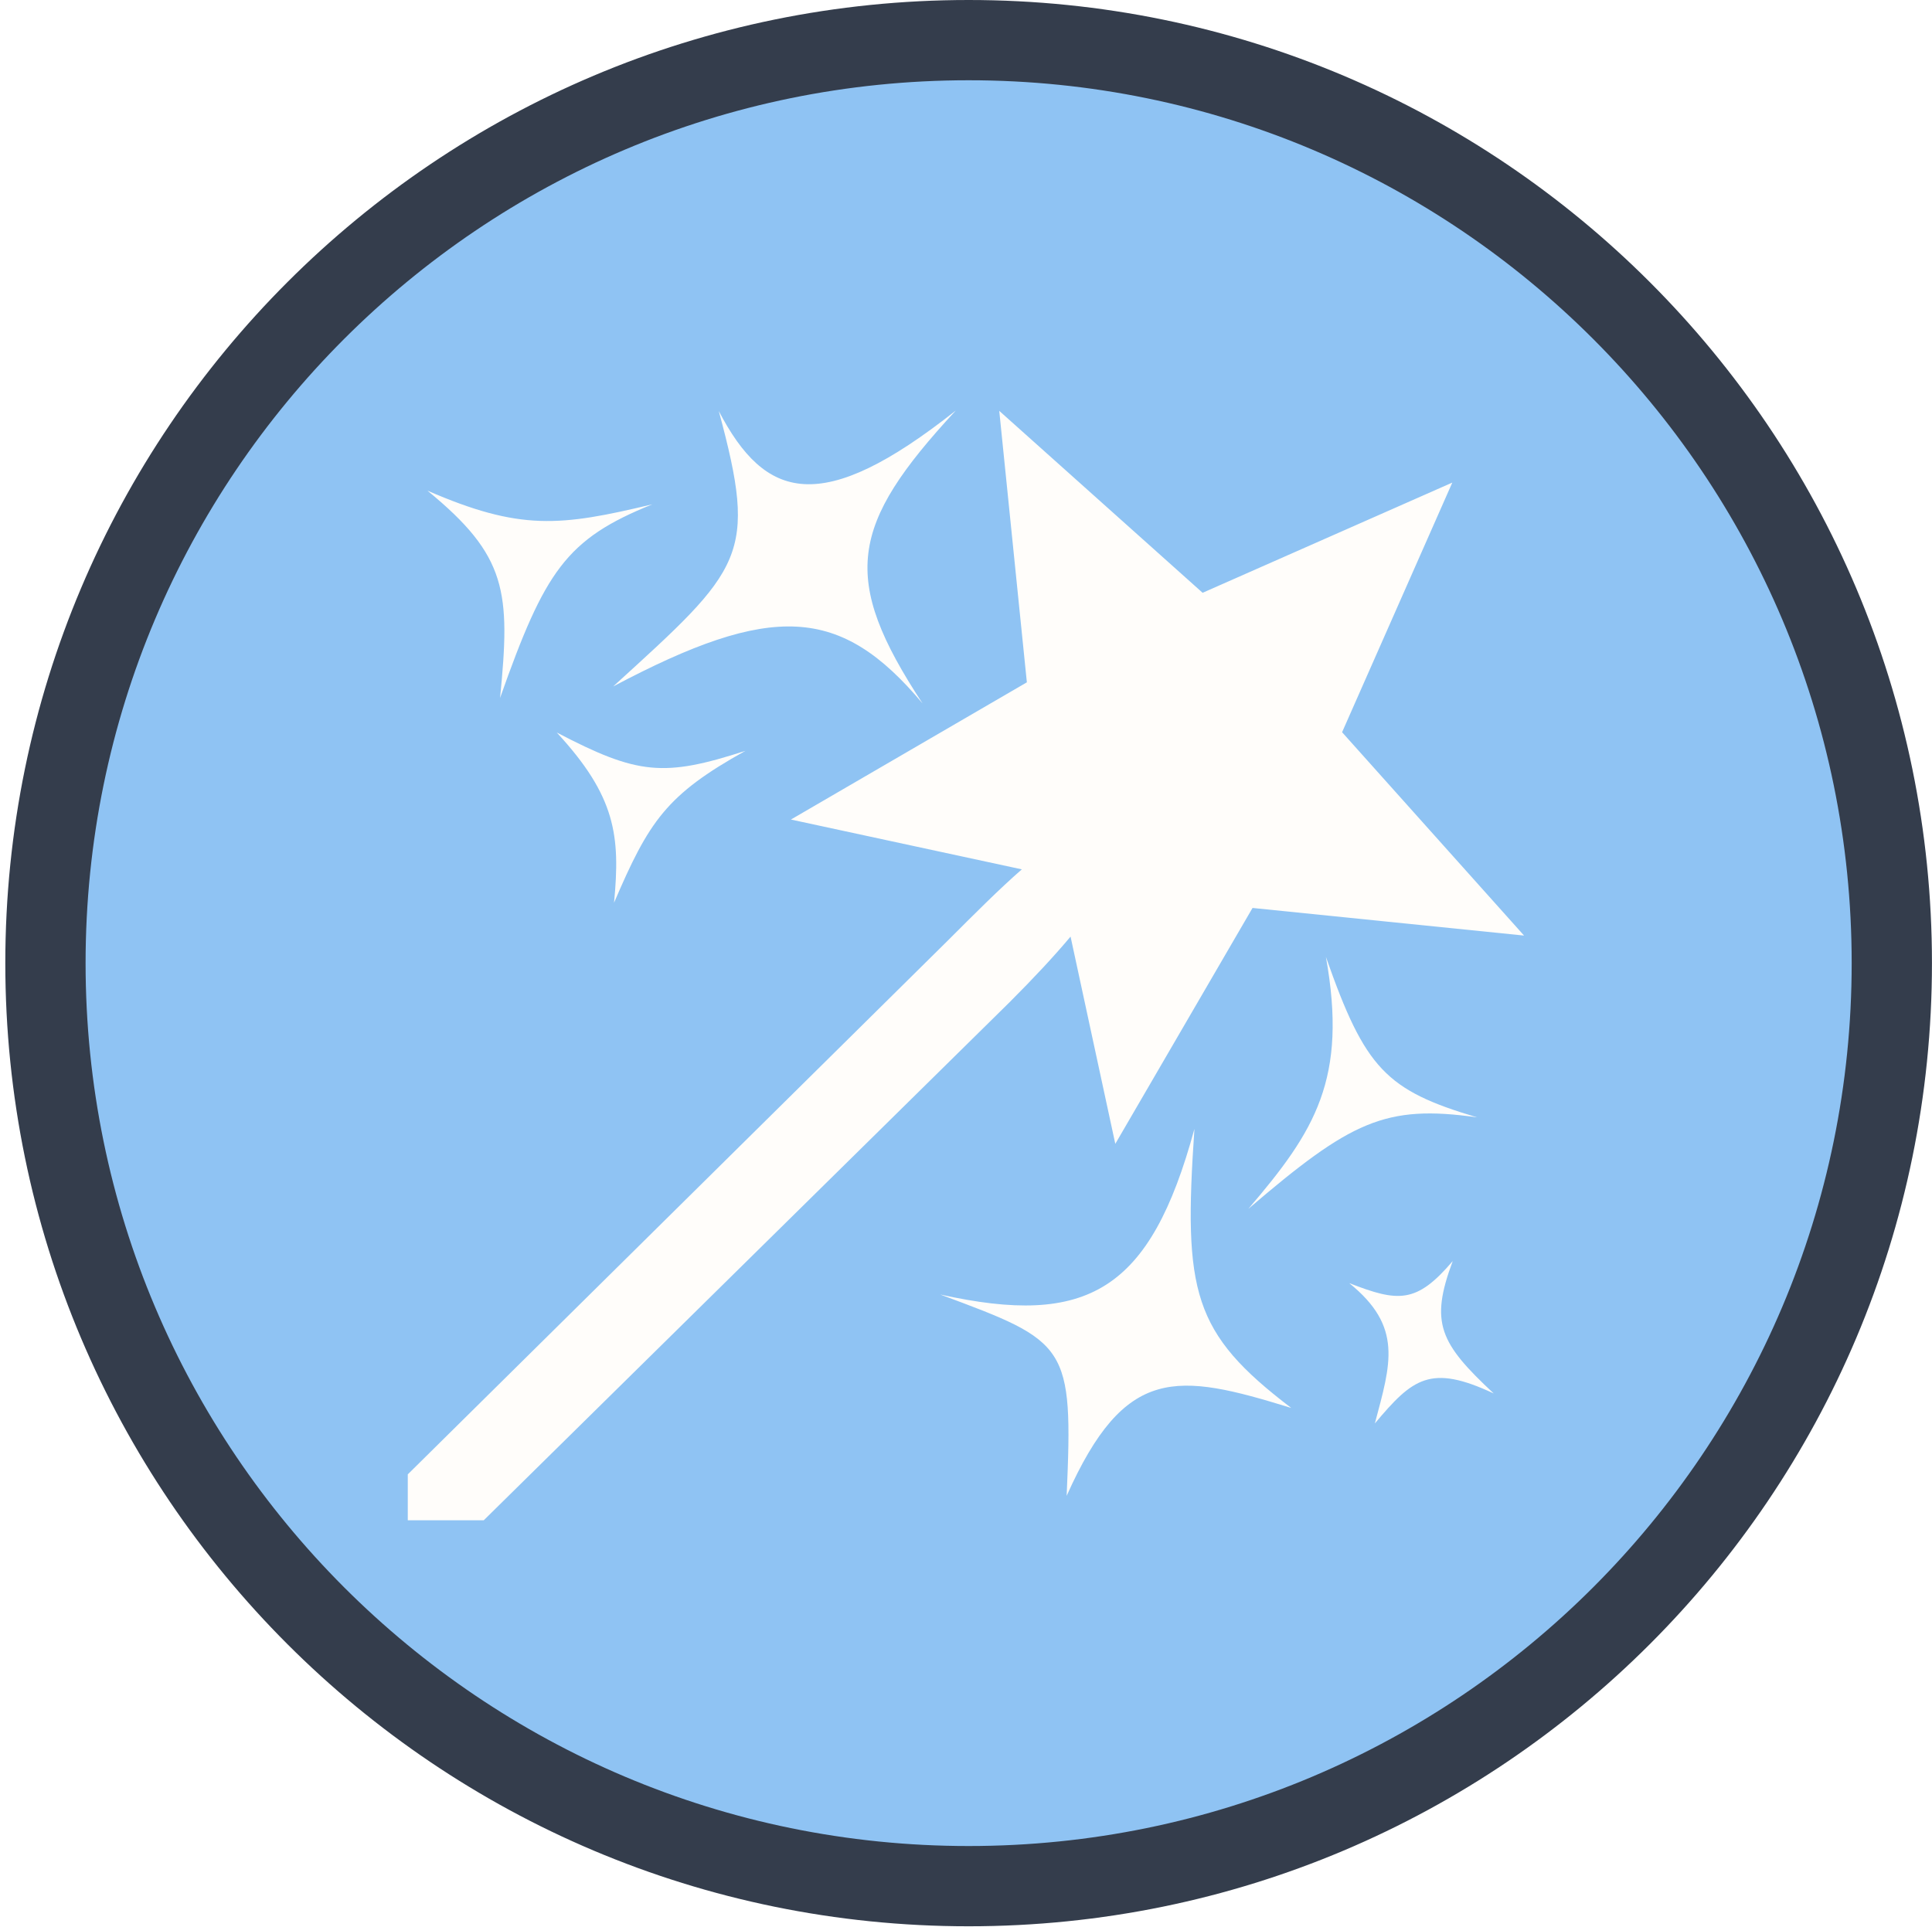
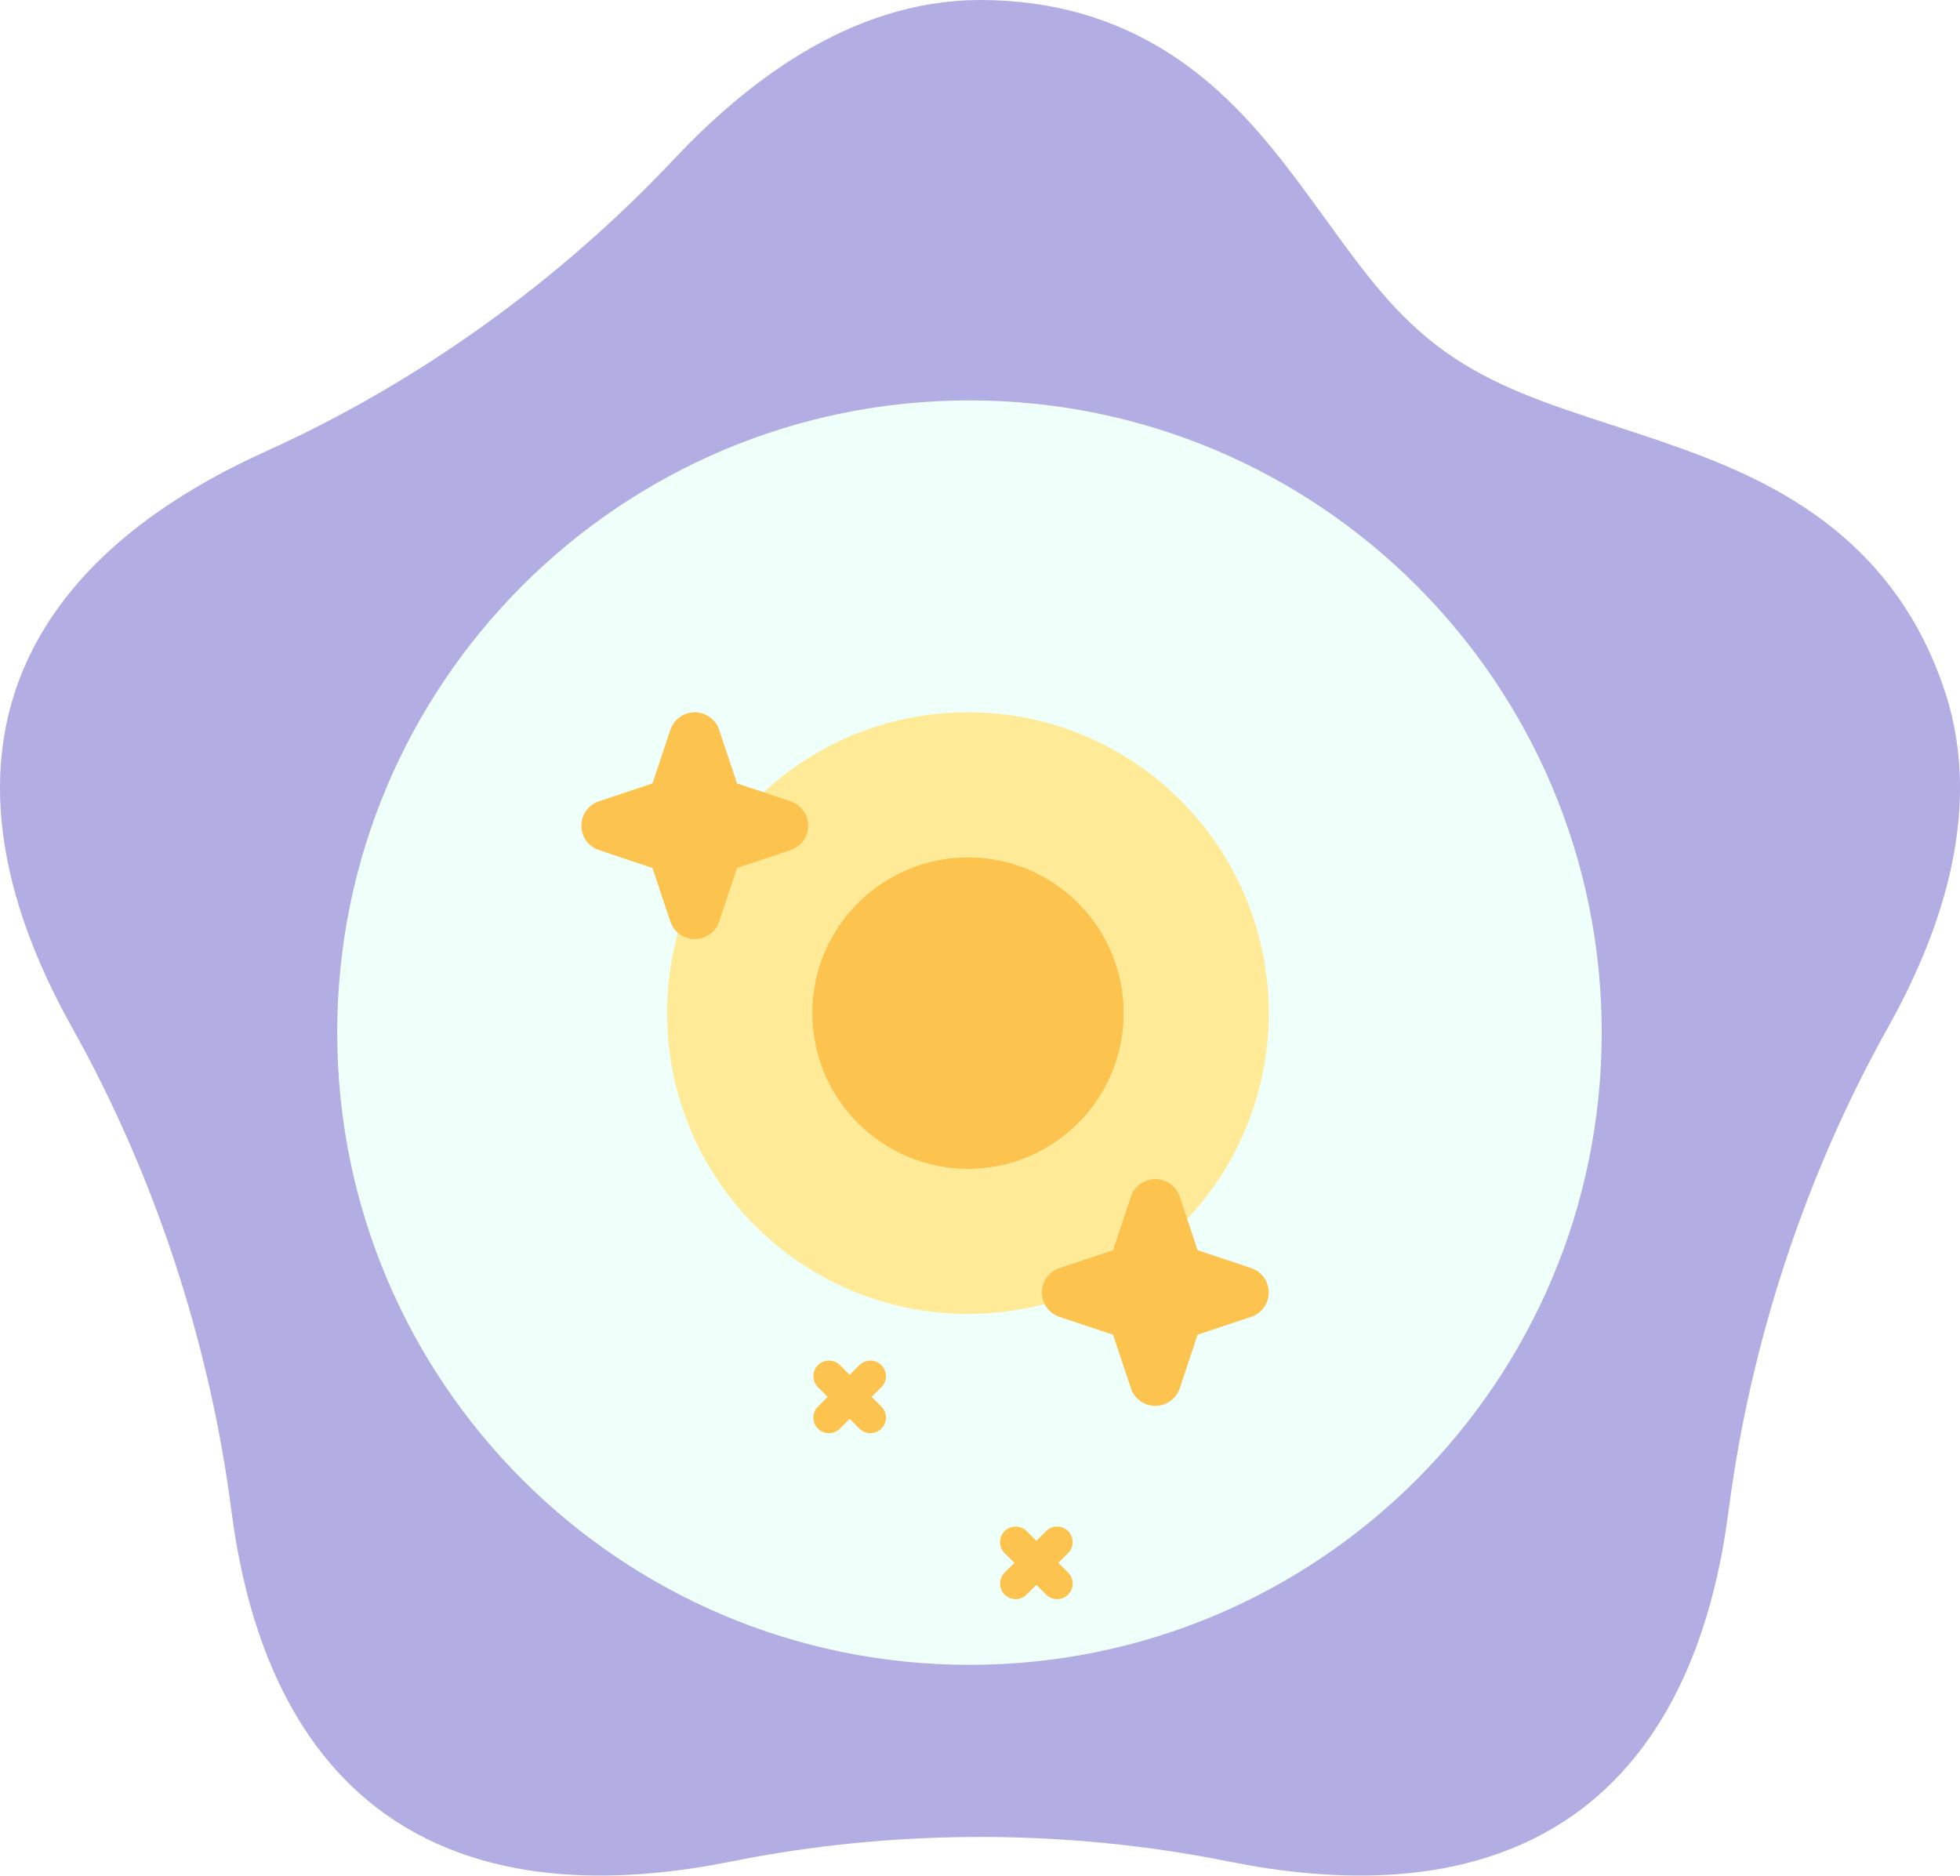
- <svg xmlns="http://www.w3.org/2000/svg" width="361" height="360" viewBox="0 0 361 360" fill="none">
-   <path d="M353.492 180C353.492 275.269 276.261 352.5 180.992 352.5C85.723 352.5 8.492 275.269 8.492 180C8.492 84.731 85.723 7.5 180.992 7.5C276.261 7.5 353.492 84.731 353.492 180Z" fill="#8FC3F3" stroke="#343D4C" stroke-width="15" />
-   <path d="M178.588 76.728C153.404 96.661 142.978 93.418 134.311 76.826C141.637 103.98 138.905 106.142 114.571 128.291C144.288 112.548 157.037 113.178 172.382 131.463C156.974 108.019 158.719 98.203 178.588 76.728ZM186.713 76.784L191.872 127.518L147.787 153.162L190.934 162.472C186.705 166.159 182.012 170.871 177.127 175.756L177.113 175.769L76.196 275.541V284.121H90.39L188.658 187.288C193.187 182.757 197.001 178.663 200.037 175.039L208.397 213.772L234.04 169.686L284.774 174.846L250.772 136.843L271.366 90.191L224.714 110.786L186.712 76.784H186.713ZM79.865 91.696C94.769 103.905 95.407 110.573 93.439 130.442C101.814 106.726 105.782 100.737 121.909 94.247C104.627 98.386 97.228 99.227 79.865 91.697V91.696ZM104.032 136.898C115.048 148.822 115.937 156.181 114.736 168.707C121.258 153.501 124.479 148.552 139.29 140.319C124.035 145.256 119.206 144.83 104.032 136.898ZM247.751 178.832C251.843 201.65 245.717 211.367 233.253 225.924C252.366 209.573 258.79 206.377 276.001 208.82C258.964 203.763 255.067 199.716 247.751 178.832L247.751 178.832ZM223.184 210.972C214.927 241.336 203.186 248.025 175.677 241.925C199.569 250.798 200.546 251.226 199.307 279.555C210.235 255.092 219.828 256.506 241.267 263.127C222.827 249.074 221.09 241.512 223.184 210.972V210.972ZM271.449 235.677C264.686 243.62 261.326 243.397 252.11 239.801C262.186 247.942 259.877 254.82 256.897 266.023C263.981 257.583 267.277 254.883 279.105 260.422C269.014 251.002 267.129 247.243 271.449 235.676V235.677Z" fill="#FFFDFA" />
+ <svg xmlns="http://www.w3.org/2000/svg" width="186" height="178" viewBox="0 0 186 178" fill="none">
+   <path d="M133.91 37.826C128.564 33.995 125.175 29.316 121.469 24.2C120.241 22.504 118.978 20.761 117.597 18.984C114.975 15.61 111.913 12.184 107.908 9.639C103.79 7.023 98.94 5.5 93 5.5C82.877 5.5 74.181 12.269 67.931 18.909C56.59 30.957 42.624 41.007 27.574 47.81C19.187 51.601 9.799 57.705 6.633 67.406C3.536 76.898 7.294 87.068 11.68 94.909C19.835 109.491 25.261 126.033 27.408 142.622C28.555 151.479 31.584 161.776 39.63 167.597C47.966 173.627 59.258 173.092 68.361 171.262C84.457 168.026 101.543 168.026 117.639 171.262C126.742 173.092 138.034 173.627 146.37 167.597C154.416 161.776 157.445 151.479 158.592 142.622C160.739 126.033 166.165 109.491 174.32 94.909C178.706 87.068 182.464 76.898 179.367 67.406C175.53 55.648 166.62 50.984 158.022 47.856C155.699 47.011 153.448 46.276 151.262 45.563C144.976 43.513 139.234 41.64 133.91 37.826Z" fill="#B2AEE3" stroke="#B2AEE3" stroke-width="11" />
+   <ellipse cx="92" cy="98" rx="60" ry="60" fill="#EFFFFA" />
+   <mask id="mask0_333_68" style="mask-type:alpha" maskUnits="userSpaceOnUse" x="32" y="38" width="120" height="120">
+     <ellipse cx="92" cy="98" rx="60" ry="60" fill="#D9D9D9" />
+   </mask>
+   <g mask="url(#mask0_333_68)">
+     <path d="M120.401 96.147C120.401 111.913 107.62 124.694 91.854 124.694C76.088 124.694 63.307 111.913 63.307 96.147C63.307 80.381 76.088 67.6 91.854 67.6C107.62 67.6 120.401 80.381 120.401 96.147Z" fill="#FFEB97" />
+     <path d="M106.619 96.147C106.619 104.302 100.008 110.913 91.854 110.913C83.699 110.913 77.088 104.302 77.088 96.147C77.088 87.992 83.699 81.381 91.854 81.381C100.008 81.381 106.619 87.992 106.619 96.147Z" fill="#FCC34F" />
+     <path d="M91.854 110.913C90.772 110.913 89.719 110.793 88.704 110.573C95.344 109.129 100.319 103.22 100.319 96.147C100.319 89.074 95.344 83.165 88.704 81.722C89.719 81.501 90.772 81.381 91.854 81.381C100.009 81.381 106.619 87.992 106.619 96.147C106.619 104.302 100.009 110.913 91.854 110.913ZM75.025 76.047L69.942 74.352L68.247 69.269C67.915 68.271 66.984 67.6 65.932 67.6C64.879 67.6 63.949 68.271 63.616 69.269L61.921 74.352L56.838 76.047C55.84 76.38 55.169 77.31 55.169 78.362C55.169 79.415 55.84 80.345 56.838 80.678L61.922 82.373L63.616 87.456C63.949 88.454 64.879 89.125 65.932 89.125C66.984 89.125 67.915 88.454 68.247 87.456L69.942 82.373L75.025 80.678C76.024 80.345 76.694 79.415 76.694 78.362C76.694 77.31 76.023 76.38 75.025 76.047ZM118.732 120.344L113.648 118.65L111.954 113.566C111.621 112.568 110.69 111.897 109.638 111.897C108.586 111.897 107.655 112.568 107.322 113.566L105.628 118.649L100.545 120.344C99.546 120.677 98.876 121.607 98.876 122.659C98.876 123.712 99.546 124.642 100.545 124.975L105.628 126.67L107.323 131.753C107.655 132.752 108.586 133.422 109.638 133.422C110.691 133.422 111.621 132.752 111.954 131.753L113.648 126.67L118.732 124.975C119.73 124.642 120.401 123.712 120.401 122.659C120.401 121.607 119.73 120.677 118.732 120.344Z" fill="#FCC34F" />
+     <path d="M83.645 133.494C84.221 134.071 84.221 135.006 83.645 135.582C83.356 135.87 82.978 136.015 82.601 136.015C82.223 136.015 81.845 135.87 81.556 135.582L80.632 134.657L79.707 135.582C79.419 135.87 79.041 136.015 78.663 136.015C78.285 136.015 77.907 135.87 77.619 135.582C77.042 135.005 77.042 134.07 77.619 133.494L78.544 132.569L77.619 131.644C77.042 131.068 77.042 130.133 77.619 129.556C78.196 128.98 79.131 128.98 79.707 129.556L80.632 130.481L81.556 129.556C82.133 128.98 83.068 128.98 83.645 129.556C84.221 130.133 84.221 131.068 83.645 131.644L82.72 132.569L83.645 133.494Z" fill="#FCC34F" />
+     <path d="M101.363 149.244C101.94 149.821 101.94 150.756 101.363 151.332C101.075 151.62 100.697 151.765 100.319 151.765C99.942 151.765 99.564 151.621 99.275 151.332L98.351 150.407L97.426 151.332C97.138 151.62 96.76 151.765 96.382 151.765C96.004 151.765 95.626 151.621 95.338 151.332C94.761 150.755 94.761 149.821 95.338 149.244L96.263 148.319L95.338 147.395C94.761 146.818 94.761 145.883 95.338 145.307C95.914 144.73 96.849 144.73 97.426 145.307L98.351 146.231L99.275 145.307C99.852 144.73 100.787 144.73 101.363 145.307C101.94 145.883 101.94 146.818 101.363 147.395L100.439 148.319L101.363 149.244Z" fill="#FCC34F" />
+   </g>
</svg>
